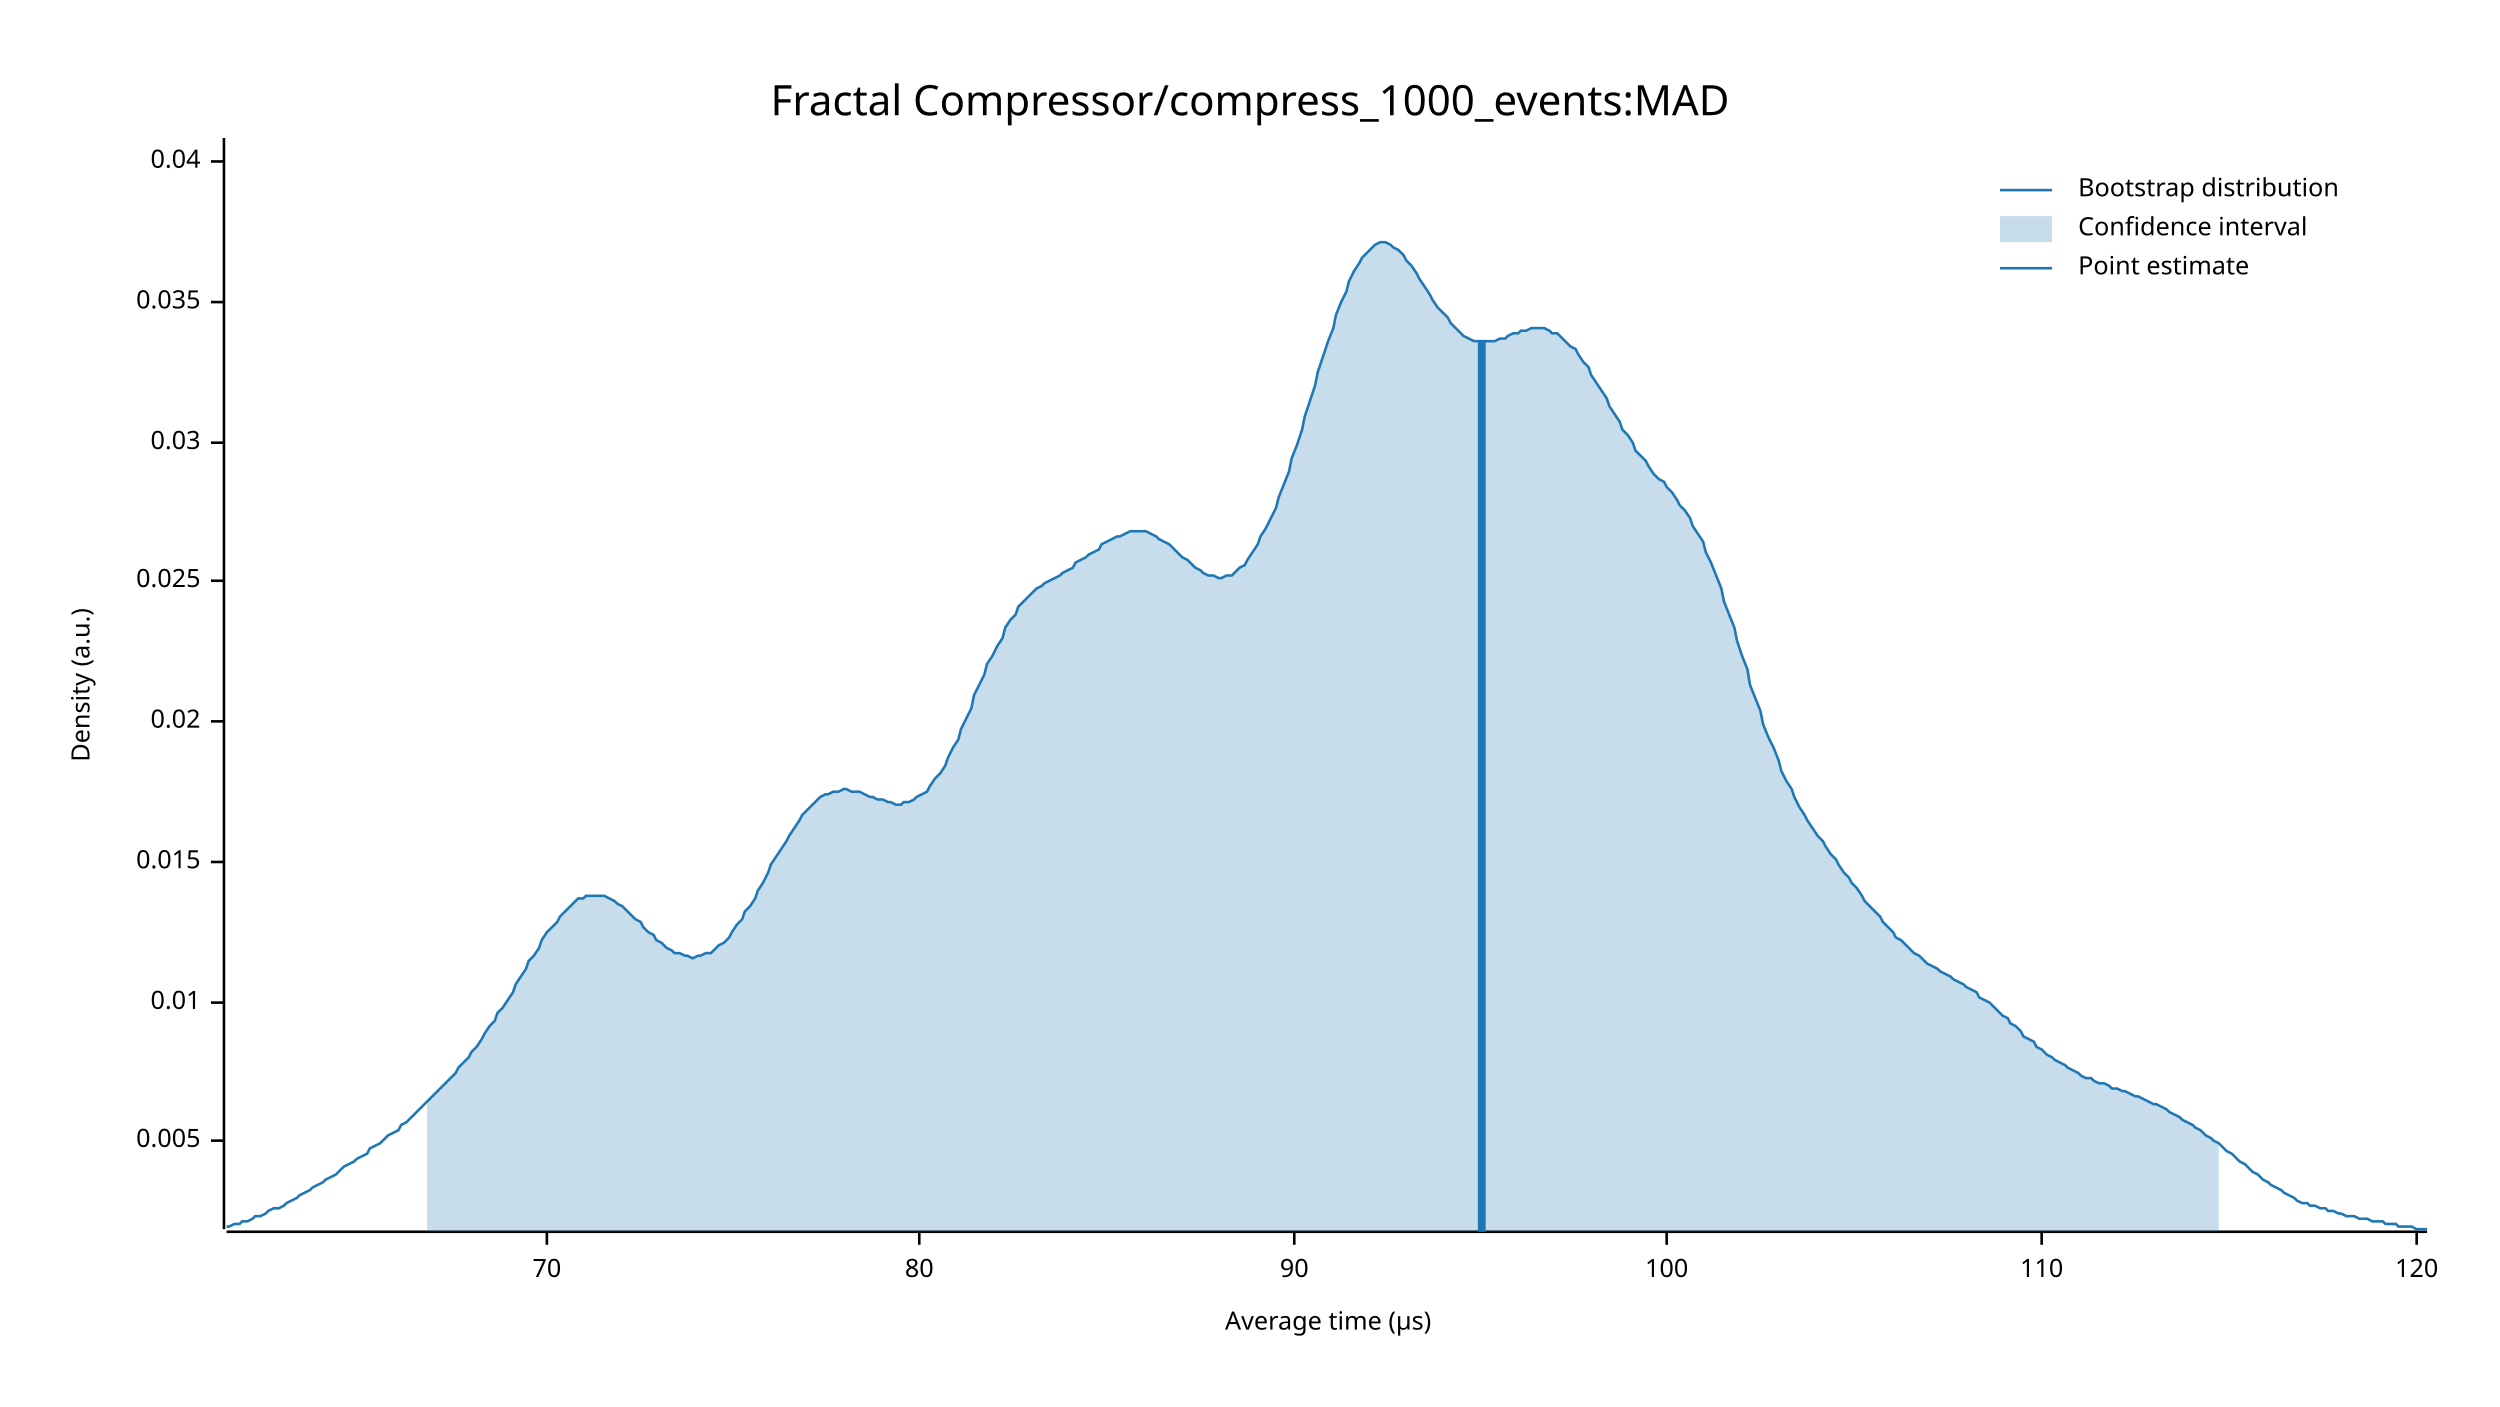
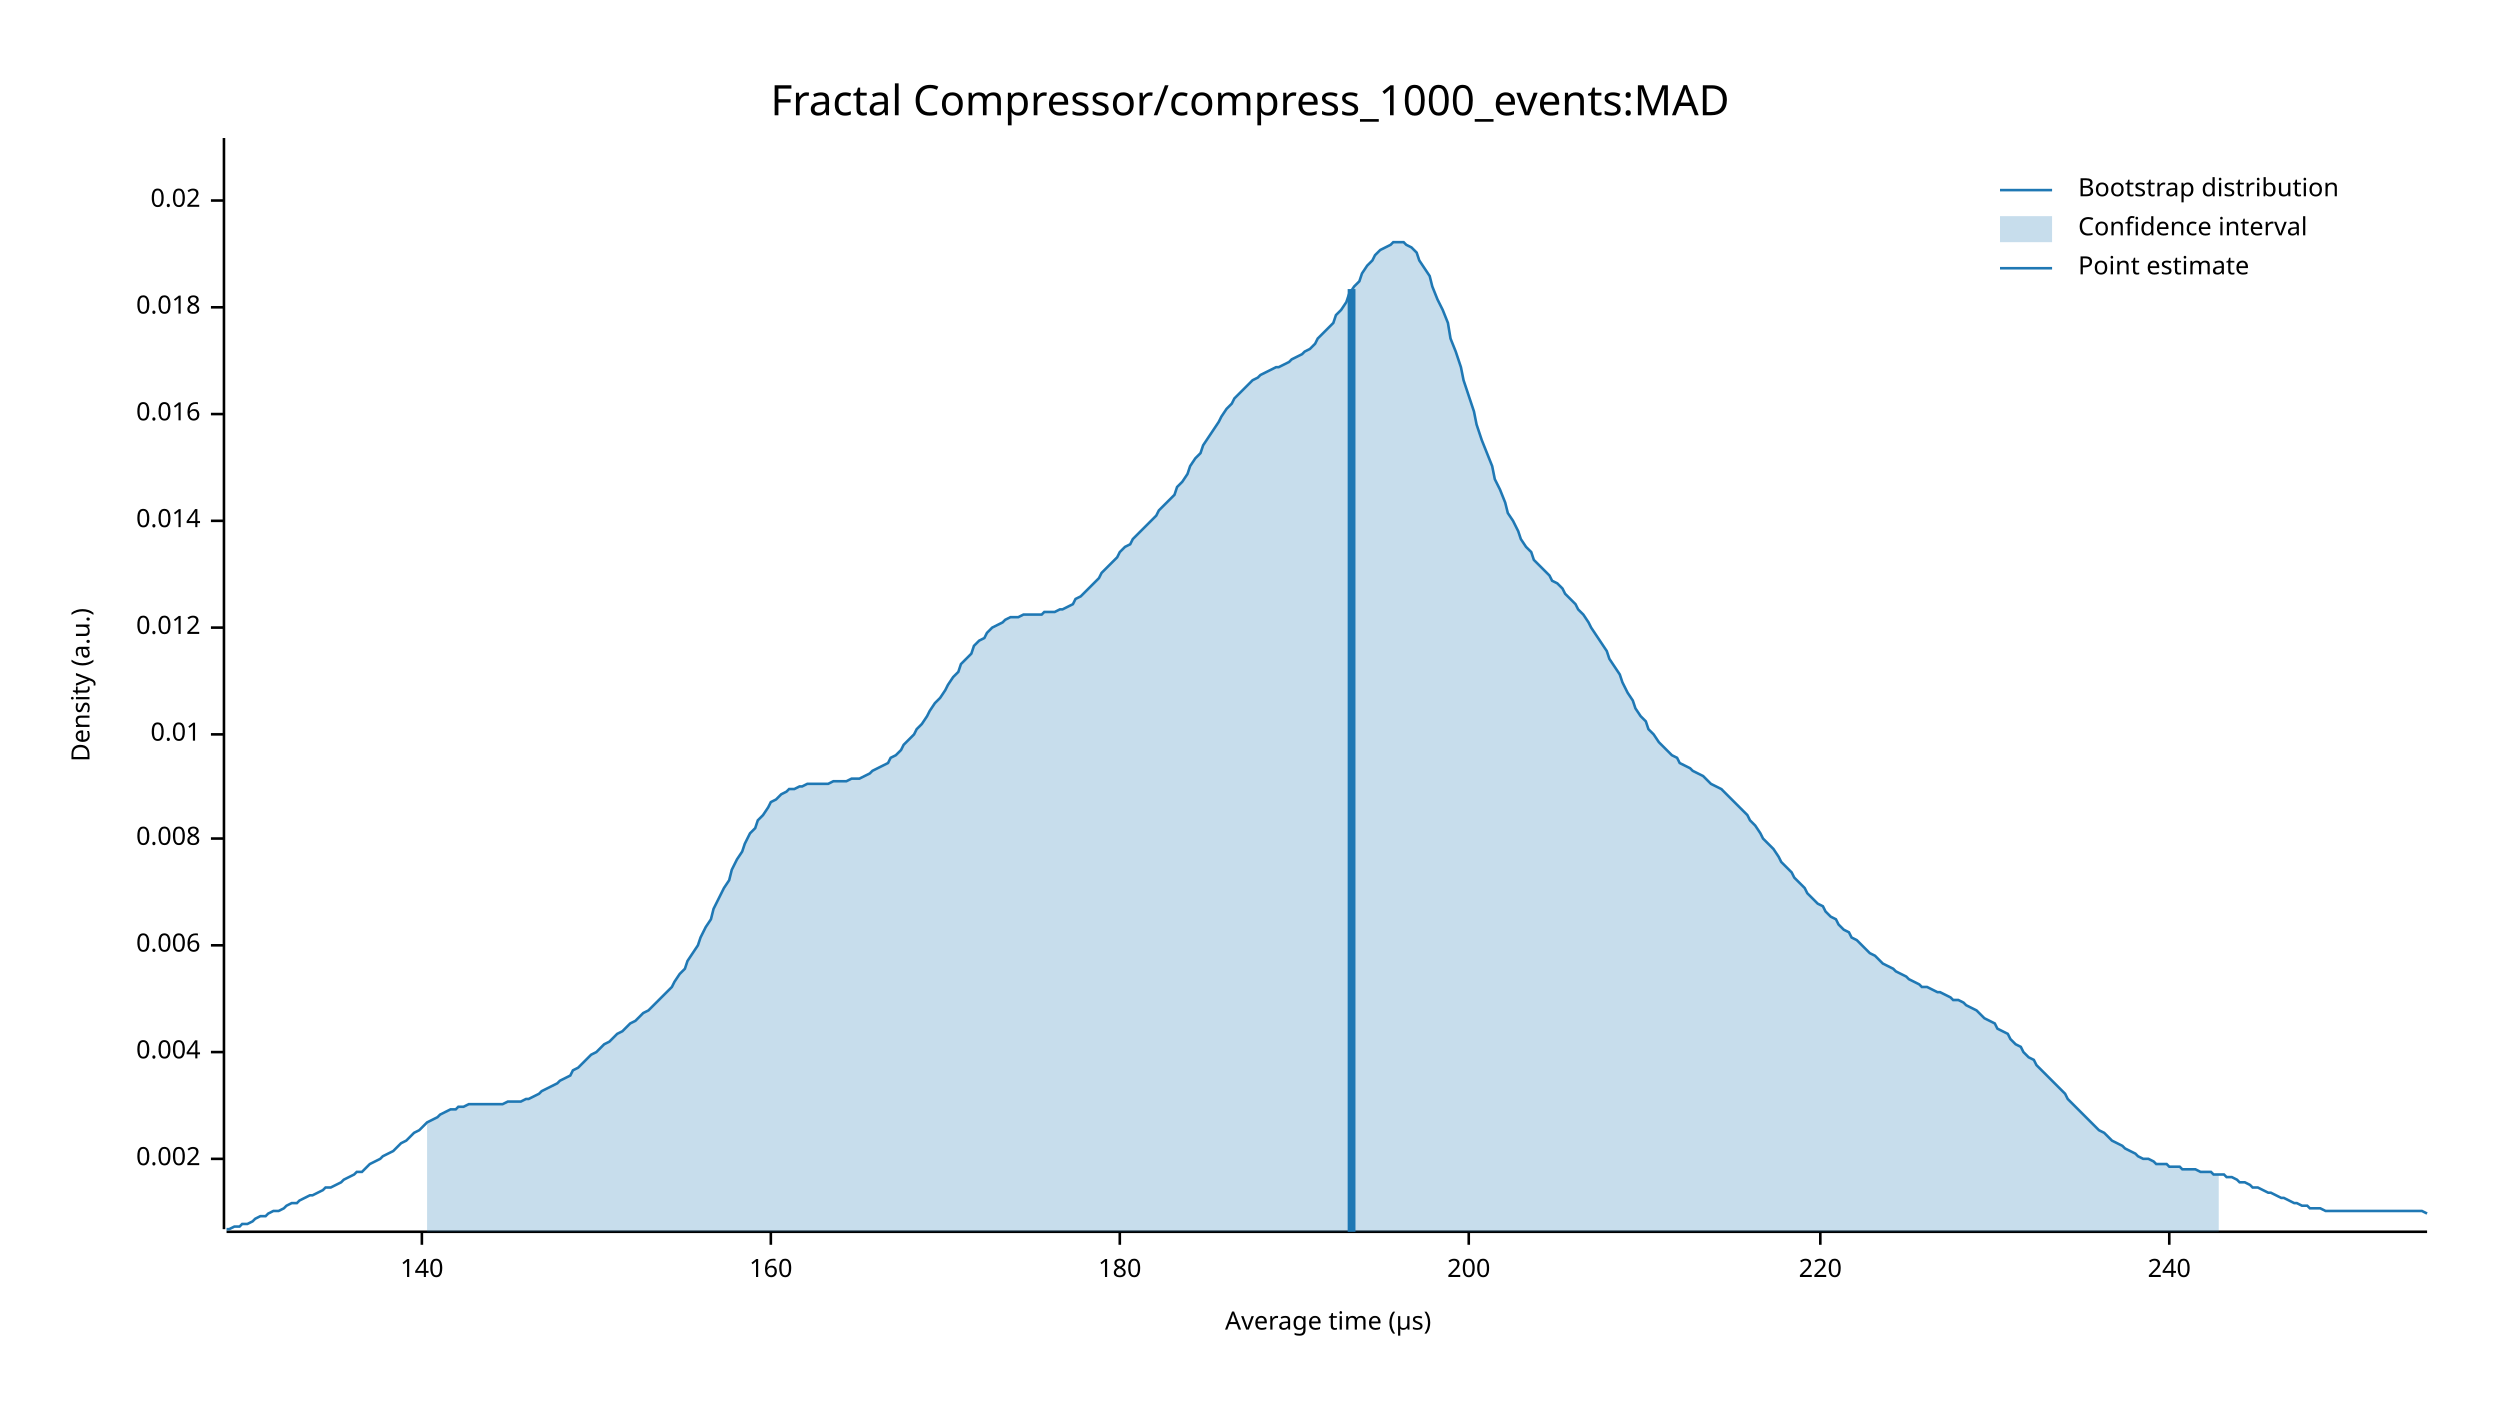
<svg xmlns="http://www.w3.org/2000/svg" width="960" height="540" viewBox="0 0 960 540">
  <text x="480" y="32" dy="0.76em" text-anchor="middle" font-family="sans-serif" font-size="16.129" opacity="1" fill="#000000">
Fractal Compressor/compress_1000_events:MAD
</text>
  <text x="27" y="263" dy="0.76em" text-anchor="middle" font-family="sans-serif" font-size="9.677" opacity="1" fill="#000000" transform="rotate(270, 27, 263)">
Density (a.u.)
</text>
  <text x="510" y="513" dy="-0.5ex" text-anchor="middle" font-family="sans-serif" font-size="9.677" opacity="1" fill="#000000">
Average time (µs)
</text>
  <polyline fill="none" opacity="1" stroke="#000000" stroke-width="1" points="86,53 86,472 " />
-   <text x="77" y="438" dy="0.5ex" text-anchor="end" font-family="sans-serif" font-size="9.677" opacity="1" fill="#000000">
- 0.005
+   <text x="77" y="445" dy="0.5ex" text-anchor="end" font-family="sans-serif" font-size="9.677" opacity="1" fill="#000000">
+ 0.002
</text>
-   <polyline fill="none" opacity="1" stroke="#000000" stroke-width="1" points="81,438 86,438 " />
-   <text x="77" y="385" dy="0.5ex" text-anchor="end" font-family="sans-serif" font-size="9.677" opacity="1" fill="#000000">
+   <polyline fill="none" opacity="1" stroke="#000000" stroke-width="1" points="81,445 86,445 " />
+   <text x="77" y="404" dy="0.5ex" text-anchor="end" font-family="sans-serif" font-size="9.677" opacity="1" fill="#000000">
+ 0.004
+ </text>
+   <polyline fill="none" opacity="1" stroke="#000000" stroke-width="1" points="81,404 86,404 " />
+   <text x="77" y="363" dy="0.5ex" text-anchor="end" font-family="sans-serif" font-size="9.677" opacity="1" fill="#000000">
+ 0.006
+ </text>
+   <polyline fill="none" opacity="1" stroke="#000000" stroke-width="1" points="81,363 86,363 " />
+   <text x="77" y="322" dy="0.5ex" text-anchor="end" font-family="sans-serif" font-size="9.677" opacity="1" fill="#000000">
+ 0.008
+ </text>
+   <polyline fill="none" opacity="1" stroke="#000000" stroke-width="1" points="81,322 86,322 " />
+   <text x="77" y="282" dy="0.5ex" text-anchor="end" font-family="sans-serif" font-size="9.677" opacity="1" fill="#000000">
0.01
</text>
-   <polyline fill="none" opacity="1" stroke="#000000" stroke-width="1" points="81,385 86,385 " />
-   <text x="77" y="331" dy="0.5ex" text-anchor="end" font-family="sans-serif" font-size="9.677" opacity="1" fill="#000000">
- 0.015
+   <polyline fill="none" opacity="1" stroke="#000000" stroke-width="1" points="81,282 86,282 " />
+   <text x="77" y="241" dy="0.5ex" text-anchor="end" font-family="sans-serif" font-size="9.677" opacity="1" fill="#000000">
+ 0.012
</text>
-   <polyline fill="none" opacity="1" stroke="#000000" stroke-width="1" points="81,331 86,331 " />
-   <text x="77" y="277" dy="0.5ex" text-anchor="end" font-family="sans-serif" font-size="9.677" opacity="1" fill="#000000">
+   <polyline fill="none" opacity="1" stroke="#000000" stroke-width="1" points="81,241 86,241 " />
+   <text x="77" y="200" dy="0.5ex" text-anchor="end" font-family="sans-serif" font-size="9.677" opacity="1" fill="#000000">
+ 0.014
+ </text>
+   <polyline fill="none" opacity="1" stroke="#000000" stroke-width="1" points="81,200 86,200 " />
+   <text x="77" y="159" dy="0.5ex" text-anchor="end" font-family="sans-serif" font-size="9.677" opacity="1" fill="#000000">
+ 0.016
+ </text>
+   <polyline fill="none" opacity="1" stroke="#000000" stroke-width="1" points="81,159 86,159 " />
+   <text x="77" y="118" dy="0.5ex" text-anchor="end" font-family="sans-serif" font-size="9.677" opacity="1" fill="#000000">
+ 0.018
+ </text>
+   <polyline fill="none" opacity="1" stroke="#000000" stroke-width="1" points="81,118 86,118 " />
+   <text x="77" y="77" dy="0.5ex" text-anchor="end" font-family="sans-serif" font-size="9.677" opacity="1" fill="#000000">
0.02
</text>
-   <polyline fill="none" opacity="1" stroke="#000000" stroke-width="1" points="81,277 86,277 " />
-   <text x="77" y="223" dy="0.5ex" text-anchor="end" font-family="sans-serif" font-size="9.677" opacity="1" fill="#000000">
- 0.025
+   <polyline fill="none" opacity="1" stroke="#000000" stroke-width="1" points="81,77 86,77 " />
+   <polyline fill="none" opacity="1" stroke="#000000" stroke-width="1" points="87,473 932,473 " />
+   <text x="162" y="483" dy="0.76em" text-anchor="middle" font-family="sans-serif" font-size="9.677" opacity="1" fill="#000000">
+ 140
</text>
-   <polyline fill="none" opacity="1" stroke="#000000" stroke-width="1" points="81,223 86,223 " />
-   <text x="77" y="170" dy="0.5ex" text-anchor="end" font-family="sans-serif" font-size="9.677" opacity="1" fill="#000000">
- 0.03
+   <polyline fill="none" opacity="1" stroke="#000000" stroke-width="1" points="162,473 162,478 " />
+   <text x="296" y="483" dy="0.76em" text-anchor="middle" font-family="sans-serif" font-size="9.677" opacity="1" fill="#000000">
+ 160
</text>
-   <polyline fill="none" opacity="1" stroke="#000000" stroke-width="1" points="81,170 86,170 " />
-   <text x="77" y="116" dy="0.5ex" text-anchor="end" font-family="sans-serif" font-size="9.677" opacity="1" fill="#000000">
- 0.035
+   <polyline fill="none" opacity="1" stroke="#000000" stroke-width="1" points="296,473 296,478 " />
+   <text x="430" y="483" dy="0.76em" text-anchor="middle" font-family="sans-serif" font-size="9.677" opacity="1" fill="#000000">
+ 180
</text>
-   <polyline fill="none" opacity="1" stroke="#000000" stroke-width="1" points="81,116 86,116 " />
-   <text x="77" y="62" dy="0.5ex" text-anchor="end" font-family="sans-serif" font-size="9.677" opacity="1" fill="#000000">
- 0.04
+   <polyline fill="none" opacity="1" stroke="#000000" stroke-width="1" points="430,473 430,478 " />
+   <text x="564" y="483" dy="0.76em" text-anchor="middle" font-family="sans-serif" font-size="9.677" opacity="1" fill="#000000">
+ 200
</text>
-   <polyline fill="none" opacity="1" stroke="#000000" stroke-width="1" points="81,62 86,62 " />
-   <polyline fill="none" opacity="1" stroke="#000000" stroke-width="1" points="87,473 932,473 " />
-   <text x="210" y="483" dy="0.76em" text-anchor="middle" font-family="sans-serif" font-size="9.677" opacity="1" fill="#000000">
- 70
+   <polyline fill="none" opacity="1" stroke="#000000" stroke-width="1" points="564,473 564,478 " />
+   <text x="699" y="483" dy="0.76em" text-anchor="middle" font-family="sans-serif" font-size="9.677" opacity="1" fill="#000000">
+ 220
</text>
-   <polyline fill="none" opacity="1" stroke="#000000" stroke-width="1" points="210,473 210,478 " />
-   <text x="353" y="483" dy="0.76em" text-anchor="middle" font-family="sans-serif" font-size="9.677" opacity="1" fill="#000000">
- 80
+   <polyline fill="none" opacity="1" stroke="#000000" stroke-width="1" points="699,473 699,478 " />
+   <text x="833" y="483" dy="0.76em" text-anchor="middle" font-family="sans-serif" font-size="9.677" opacity="1" fill="#000000">
+ 240
</text>
-   <polyline fill="none" opacity="1" stroke="#000000" stroke-width="1" points="353,473 353,478 " />
-   <text x="497" y="483" dy="0.76em" text-anchor="middle" font-family="sans-serif" font-size="9.677" opacity="1" fill="#000000">
- 90
- </text>
-   <polyline fill="none" opacity="1" stroke="#000000" stroke-width="1" points="497,473 497,478 " />
-   <text x="640" y="483" dy="0.76em" text-anchor="middle" font-family="sans-serif" font-size="9.677" opacity="1" fill="#000000">
- 100
- </text>
-   <polyline fill="none" opacity="1" stroke="#000000" stroke-width="1" points="640,473 640,478 " />
-   <text x="784" y="483" dy="0.76em" text-anchor="middle" font-family="sans-serif" font-size="9.677" opacity="1" fill="#000000">
- 110
- </text>
-   <polyline fill="none" opacity="1" stroke="#000000" stroke-width="1" points="784,473 784,478 " />
-   <text x="928" y="483" dy="0.76em" text-anchor="middle" font-family="sans-serif" font-size="9.677" opacity="1" fill="#000000">
- 120
- </text>
-   <polyline fill="none" opacity="1" stroke="#000000" stroke-width="1" points="928,473 928,478 " />
-   <polyline fill="none" opacity="1" stroke="#1F78B4" stroke-width="1" points="87,471 88,471 90,470 92,470 93,469 95,469 97,468 98,467 100,467 102,466 103,465 105,464 107,464 109,463 110,462 112,461 114,460 115,459 117,458 119,457 120,456 122,455 124,454 125,453 127,452 129,451 131,449 132,448 134,447 136,446 137,445 139,444 141,443 142,441 144,440 146,439 147,438 149,436 151,435 153,434 154,432 156,431 158,429 159,428 161,426 163,424 164,423 166,421 168,419 169,418 171,416 173,414 175,412 176,410 178,408 180,406 181,404 183,402 185,399 186,397 188,394 190,392 191,389 193,387 195,384 197,381 198,378 200,375 202,372 203,369 205,367 207,364 208,361 210,358 212,356 214,354 215,352 217,350 219,348 220,347 222,345 224,345 225,344 227,344 229,344 230,344 232,344 234,345 236,346 237,347 239,348 241,350 242,351 244,353 246,354 247,356 249,358 251,359 252,361 254,362 256,364 258,365 259,366 261,366 263,367 264,367 266,368 268,367 269,367 271,366 273,366 274,365 276,363 278,362 280,360 281,358 283,355 285,353 286,350 288,348 290,345 291,342 293,339 295,335 296,332 298,329 300,326 302,323 303,321 305,318 307,315 308,313 310,311 312,309 313,308 315,306 317,305 318,305 320,304 322,304 324,303 325,303 327,304 329,304 330,304 332,305 334,306 335,306 337,307 339,307 341,308 342,308 344,309 346,309 347,308 349,308 351,307 352,306 354,305 356,304 357,302 359,299 361,297 363,294 364,291 366,287 368,284 369,280 371,276 373,272 374,267 376,263 378,259 379,255 381,252 383,248 385,245 386,241 388,238 390,236 391,233 393,231 395,229 396,228 398,226 400,225 401,224 403,223 405,222 407,221 408,220 410,219 412,218 413,216 415,215 417,214 418,213 420,212 422,211 423,209 425,208 427,207 429,206 430,206 432,205 434,204 435,204 437,204 439,204 440,204 442,205 444,206 445,207 447,208 449,209 451,211 452,212 454,214 456,215 457,216 459,218 461,219 462,220 464,221 466,221 468,222 469,222 471,221 473,221 474,220 476,218 478,217 479,215 481,212 483,209 484,206 486,203 488,199 490,195 491,191 493,186 495,181 496,176 498,171 500,165 501,160 503,154 505,148 506,143 508,137 510,131 512,126 513,121 515,116 517,112 518,108 520,104 522,101 523,99 525,97 527,95 528,94 530,93 532,93 534,94 535,95 537,96 539,98 540,100 542,102 544,105 545,107 547,110 549,113 550,115 552,118 554,120 556,122 557,124 559,126 561,128 562,129 564,130 566,131 567,131 569,131 571,131 573,131 574,131 576,130 578,130 579,129 581,128 583,128 584,127 586,127 588,126 589,126 591,126 593,126 595,127 596,128 598,128 600,130 601,131 603,133 605,134 606,136 608,139 610,141 611,144 613,147 615,150 617,153 618,156 620,159 622,162 623,165 625,167 627,170 628,173 630,175 632,177 633,179 635,182 637,184 639,185 640,187 642,189 644,192 645,194 647,196 649,199 650,202 652,205 654,208 655,212 657,216 659,221 661,226 662,231 664,236 666,241 667,246 669,252 671,257 672,263 674,268 676,273 677,278 679,283 681,287 683,292 684,296 686,300 688,303 689,306 691,310 693,313 694,315 696,318 698,321 700,323 701,325 703,328 705,330 706,332 708,335 710,337 711,339 713,341 715,344 716,346 718,348 720,350 722,352 723,354 725,356 727,358 728,360 730,361 732,363 733,364 735,366 737,367 738,368 740,370 742,371 744,372 745,373 747,374 749,375 750,376 752,377 754,378 755,379 757,380 759,381 760,383 762,384 764,385 766,387 767,388 769,390 771,391 772,393 774,394 776,396 777,398 779,399 781,400 782,402 784,403 786,405 788,406 789,407 791,408 793,409 794,410 796,411 798,412 799,413 801,414 803,414 804,415 806,416 808,416 810,417 811,418 813,418 815,419 816,419 818,420 820,421 821,421 823,422 825,423 827,424 828,424 830,425 832,426 833,427 835,428 837,429 838,430 840,431 842,432 843,433 845,434 847,436 849,437 850,438 852,439 854,441 855,442 857,443 859,445 860,446 862,447 864,449 865,450 867,451 869,453 871,454 872,455 874,456 876,457 877,458 879,459 881,460 882,461 884,462 886,462 887,463 889,463 891,464 893,464 894,465 896,465 898,466 899,466 901,467 903,467 904,467 906,468 908,468 909,468 911,469 913,469 915,469 916,470 918,470 920,470 921,471 923,471 925,471 926,471 928,472 930,472 932,472 " />
-   <polygon opacity="0.25" fill="#1F78B4" points="164,423 166,421 168,419 169,418 171,416 173,414 175,412 176,410 178,408 180,406 181,404 183,402 185,399 186,397 188,394 190,392 191,389 193,387 195,384 197,381 198,378 200,375 202,372 203,369 205,367 207,364 208,361 210,358 212,356 214,354 215,352 217,350 219,348 220,347 222,345 224,345 225,344 227,344 229,344 230,344 232,344 234,345 236,346 237,347 239,348 241,350 242,351 244,353 246,354 247,356 249,358 251,359 252,361 254,362 256,364 258,365 259,366 261,366 263,367 264,367 266,368 268,367 269,367 271,366 273,366 274,365 276,363 278,362 280,360 281,358 283,355 285,353 286,350 288,348 290,345 291,342 293,339 295,335 296,332 298,329 300,326 302,323 303,321 305,318 307,315 308,313 310,311 312,309 313,308 315,306 317,305 318,305 320,304 322,304 324,303 325,303 327,304 329,304 330,304 332,305 334,306 335,306 337,307 339,307 341,308 342,308 344,309 346,309 347,308 349,308 351,307 352,306 354,305 356,304 357,302 359,299 361,297 363,294 364,291 366,287 368,284 369,280 371,276 373,272 374,267 376,263 378,259 379,255 381,252 383,248 385,245 386,241 388,238 390,236 391,233 393,231 395,229 396,228 398,226 400,225 401,224 403,223 405,222 407,221 408,220 410,219 412,218 413,216 415,215 417,214 418,213 420,212 422,211 423,209 425,208 427,207 429,206 430,206 432,205 434,204 435,204 437,204 439,204 440,204 442,205 444,206 445,207 447,208 449,209 451,211 452,212 454,214 456,215 457,216 459,218 461,219 462,220 464,221 466,221 468,222 469,222 471,221 473,221 474,220 476,218 478,217 479,215 481,212 483,209 484,206 486,203 488,199 490,195 491,191 493,186 495,181 496,176 498,171 500,165 501,160 503,154 505,148 506,143 508,137 510,131 512,126 513,121 515,116 517,112 518,108 520,104 522,101 523,99 525,97 527,95 528,94 530,93 532,93 534,94 535,95 537,96 539,98 540,100 542,102 544,105 545,107 547,110 549,113 550,115 552,118 554,120 556,122 557,124 559,126 561,128 562,129 564,130 566,131 567,131 569,131 571,131 573,131 574,131 576,130 578,130 579,129 581,128 583,128 584,127 586,127 588,126 589,126 591,126 593,126 595,127 596,128 598,128 600,130 601,131 603,133 605,134 606,136 608,139 610,141 611,144 613,147 615,150 617,153 618,156 620,159 622,162 623,165 625,167 627,170 628,173 630,175 632,177 633,179 635,182 637,184 639,185 640,187 642,189 644,192 645,194 647,196 649,199 650,202 652,205 654,208 655,212 657,216 659,221 661,226 662,231 664,236 666,241 667,246 669,252 671,257 672,263 674,268 676,273 677,278 679,283 681,287 683,292 684,296 686,300 688,303 689,306 691,310 693,313 694,315 696,318 698,321 700,323 701,325 703,328 705,330 706,332 708,335 710,337 711,339 713,341 715,344 716,346 718,348 720,350 722,352 723,354 725,356 727,358 728,360 730,361 732,363 733,364 735,366 737,367 738,368 740,370 742,371 744,372 745,373 747,374 749,375 750,376 752,377 754,378 755,379 757,380 759,381 760,383 762,384 764,385 766,387 767,388 769,390 771,391 772,393 774,394 776,396 777,398 779,399 781,400 782,402 784,403 786,405 788,406 789,407 791,408 793,409 794,410 796,411 798,412 799,413 801,414 803,414 804,415 806,416 808,416 810,417 811,418 813,418 815,419 816,419 818,420 820,421 821,421 823,422 825,423 827,424 828,424 830,425 832,426 833,427 835,428 837,429 838,430 840,431 842,432 843,433 845,434 847,436 849,437 850,438 852,439 852,473 164,473 " />
-   <polyline fill="none" opacity="1" stroke="#1F78B4" stroke-width="3" points="569,473 569,131 " />
+   <polyline fill="none" opacity="1" stroke="#000000" stroke-width="1" points="833,473 833,478 " />
+   <polyline fill="none" opacity="1" stroke="#1F78B4" stroke-width="1" points="87,472 88,472 90,471 92,471 93,470 95,470 97,469 98,468 100,467 102,467 103,466 105,465 107,465 109,464 110,463 112,462 114,462 115,461 117,460 119,459 120,459 122,458 124,457 125,456 127,456 129,455 131,454 132,453 134,452 136,451 137,450 139,450 141,448 142,447 144,446 146,445 147,444 149,443 151,442 153,440 154,439 156,438 158,436 159,435 161,434 163,432 164,431 166,430 168,429 169,428 171,427 173,426 175,426 176,425 178,425 180,424 181,424 183,424 185,424 186,424 188,424 190,424 191,424 193,424 195,423 197,423 198,423 200,423 202,422 203,422 205,421 207,420 208,419 210,418 212,417 214,416 215,415 217,414 219,413 220,411 222,410 224,408 225,407 227,405 229,404 230,403 232,401 234,400 236,398 237,397 239,396 241,394 242,393 244,392 246,390 247,389 249,388 251,386 252,385 254,383 256,381 258,379 259,377 261,374 263,372 264,369 266,366 268,363 269,360 271,356 273,353 274,349 276,345 278,341 280,338 281,334 283,330 285,327 286,324 288,320 290,318 291,315 293,313 295,310 296,308 298,307 300,305 302,304 303,303 305,303 307,302 308,302 310,301 312,301 313,301 315,301 317,301 318,301 320,300 322,300 324,300 325,300 327,299 329,299 330,299 332,298 334,297 335,296 337,295 339,294 341,293 342,291 344,290 346,288 347,286 349,284 351,282 352,280 354,278 356,275 357,273 359,270 361,268 363,265 364,263 366,260 368,258 369,255 371,253 373,251 374,248 376,246 378,245 379,243 381,241 383,240 385,239 386,238 388,237 390,237 391,237 393,236 395,236 396,236 398,236 400,236 401,235 403,235 405,235 407,234 408,234 410,233 412,232 413,230 415,229 417,227 418,226 420,224 422,222 423,220 425,218 427,216 429,214 430,212 432,210 434,209 435,207 437,205 439,203 440,202 442,200 444,198 445,196 447,194 449,192 451,190 452,187 454,185 456,182 457,179 459,176 461,174 462,171 464,168 466,165 468,162 469,160 471,157 473,155 474,153 476,151 478,149 479,148 481,146 483,145 484,144 486,143 488,142 490,141 491,141 493,140 495,139 496,138 498,137 500,136 501,135 503,134 505,132 506,130 508,128 510,126 512,124 513,121 515,119 517,116 518,113 520,110 522,108 523,105 525,102 527,100 528,98 530,96 532,95 534,94 535,93 537,93 539,93 540,94 542,95 544,97 545,100 547,103 549,106 550,110 552,115 554,119 556,124 557,130 559,135 561,141 562,146 564,152 566,158 567,163 569,169 571,174 573,179 574,184 576,188 578,193 579,197 581,200 583,204 584,207 586,210 588,212 589,215 591,217 593,219 595,221 596,223 598,224 600,226 601,228 603,230 605,232 606,234 608,236 610,239 611,241 613,244 615,247 617,250 618,253 620,256 622,259 623,262 625,266 627,269 628,272 630,275 632,277 633,280 635,282 637,285 639,287 640,288 642,290 644,291 645,293 647,294 649,295 650,296 652,297 654,298 655,299 657,301 659,302 661,303 662,304 664,306 666,308 667,309 669,311 671,313 672,315 674,317 676,320 677,322 679,324 681,326 683,329 684,331 686,333 688,335 689,337 691,339 693,341 694,343 696,345 698,347 700,348 701,350 703,352 705,353 706,355 708,357 710,358 711,360 713,361 715,363 716,364 718,366 720,367 722,369 723,370 725,371 727,372 728,373 730,374 732,375 733,376 735,377 737,378 738,379 740,379 742,380 744,381 745,381 747,382 749,383 750,384 752,384 754,385 755,386 757,387 759,388 760,389 762,391 764,392 766,393 767,395 769,396 771,397 772,399 774,401 776,402 777,404 779,406 781,407 782,409 784,411 786,413 788,415 789,416 791,418 793,420 794,422 796,424 798,426 799,427 801,429 803,431 804,432 806,434 808,435 810,437 811,438 813,439 815,440 816,441 818,442 820,443 821,444 823,445 825,445 827,446 828,447 830,447 832,447 833,448 835,448 837,448 838,449 840,449 842,449 843,449 845,450 847,450 849,450 850,451 852,451 854,451 855,452 857,452 859,453 860,454 862,454 864,455 865,456 867,456 869,457 871,458 872,458 874,459 876,460 877,460 879,461 881,462 882,462 884,463 886,463 887,464 889,464 891,464 893,465 894,465 896,465 898,465 899,465 901,465 903,465 904,465 906,465 908,465 909,465 911,465 913,465 915,465 916,465 918,465 920,465 921,465 923,465 925,465 926,465 928,465 930,465 932,466 " />
+   <polygon opacity="0.25" fill="#1F78B4" points="164,431 166,430 168,429 169,428 171,427 173,426 175,426 176,425 178,425 180,424 181,424 183,424 185,424 186,424 188,424 190,424 191,424 193,424 195,423 197,423 198,423 200,423 202,422 203,422 205,421 207,420 208,419 210,418 212,417 214,416 215,415 217,414 219,413 220,411 222,410 224,408 225,407 227,405 229,404 230,403 232,401 234,400 236,398 237,397 239,396 241,394 242,393 244,392 246,390 247,389 249,388 251,386 252,385 254,383 256,381 258,379 259,377 261,374 263,372 264,369 266,366 268,363 269,360 271,356 273,353 274,349 276,345 278,341 280,338 281,334 283,330 285,327 286,324 288,320 290,318 291,315 293,313 295,310 296,308 298,307 300,305 302,304 303,303 305,303 307,302 308,302 310,301 312,301 313,301 315,301 317,301 318,301 320,300 322,300 324,300 325,300 327,299 329,299 330,299 332,298 334,297 335,296 337,295 339,294 341,293 342,291 344,290 346,288 347,286 349,284 351,282 352,280 354,278 356,275 357,273 359,270 361,268 363,265 364,263 366,260 368,258 369,255 371,253 373,251 374,248 376,246 378,245 379,243 381,241 383,240 385,239 386,238 388,237 390,237 391,237 393,236 395,236 396,236 398,236 400,236 401,235 403,235 405,235 407,234 408,234 410,233 412,232 413,230 415,229 417,227 418,226 420,224 422,222 423,220 425,218 427,216 429,214 430,212 432,210 434,209 435,207 437,205 439,203 440,202 442,200 444,198 445,196 447,194 449,192 451,190 452,187 454,185 456,182 457,179 459,176 461,174 462,171 464,168 466,165 468,162 469,160 471,157 473,155 474,153 476,151 478,149 479,148 481,146 483,145 484,144 486,143 488,142 490,141 491,141 493,140 495,139 496,138 498,137 500,136 501,135 503,134 505,132 506,130 508,128 510,126 512,124 513,121 515,119 517,116 518,113 520,110 522,108 523,105 525,102 527,100 528,98 530,96 532,95 534,94 535,93 537,93 539,93 540,94 542,95 544,97 545,100 547,103 549,106 550,110 552,115 554,119 556,124 557,130 559,135 561,141 562,146 564,152 566,158 567,163 569,169 571,174 573,179 574,184 576,188 578,193 579,197 581,200 583,204 584,207 586,210 588,212 589,215 591,217 593,219 595,221 596,223 598,224 600,226 601,228 603,230 605,232 606,234 608,236 610,239 611,241 613,244 615,247 617,250 618,253 620,256 622,259 623,262 625,266 627,269 628,272 630,275 632,277 633,280 635,282 637,285 639,287 640,288 642,290 644,291 645,293 647,294 649,295 650,296 652,297 654,298 655,299 657,301 659,302 661,303 662,304 664,306 666,308 667,309 669,311 671,313 672,315 674,317 676,320 677,322 679,324 681,326 683,329 684,331 686,333 688,335 689,337 691,339 693,341 694,343 696,345 698,347 700,348 701,350 703,352 705,353 706,355 708,357 710,358 711,360 713,361 715,363 716,364 718,366 720,367 722,369 723,370 725,371 727,372 728,373 730,374 732,375 733,376 735,377 737,378 738,379 740,379 742,380 744,381 745,381 747,382 749,383 750,384 752,384 754,385 755,386 757,387 759,388 760,389 762,391 764,392 766,393 767,395 769,396 771,397 772,399 774,401 776,402 777,404 779,406 781,407 782,409 784,411 786,413 788,415 789,416 791,418 793,420 794,422 796,424 798,426 799,427 801,429 803,431 804,432 806,434 808,435 810,437 811,438 813,439 815,440 816,441 818,442 820,443 821,444 823,445 825,445 827,446 828,447 830,447 832,447 833,448 835,448 837,448 838,449 840,449 842,449 843,449 845,450 847,450 849,450 850,451 852,451 852,473 164,473 " />
+   <polyline fill="none" opacity="1" stroke="#1F78B4" stroke-width="3" points="519,473 519,111 " />
  <text x="798" y="68" dy="0.76em" text-anchor="start" font-family="sans-serif" font-size="9.677" opacity="1" fill="#000000">
Bootstrap distribution
</text>
  <text x="798" y="83" dy="0.76em" text-anchor="start" font-family="sans-serif" font-size="9.677" opacity="1" fill="#000000">
Confidence interval
</text>
  <text x="798" y="98" dy="0.76em" text-anchor="start" font-family="sans-serif" font-size="9.677" opacity="1" fill="#000000">
Point estimate
</text>
  <polyline fill="none" opacity="1" stroke="#1F78B4" stroke-width="1" points="768,73 788,73 " />
  <rect x="768" y="83" width="20" height="10" opacity="0.25" fill="#1F78B4" stroke="none" />
  <polyline fill="none" opacity="1" stroke="#1F78B4" stroke-width="1" points="768,103 788,103 " />
</svg>
